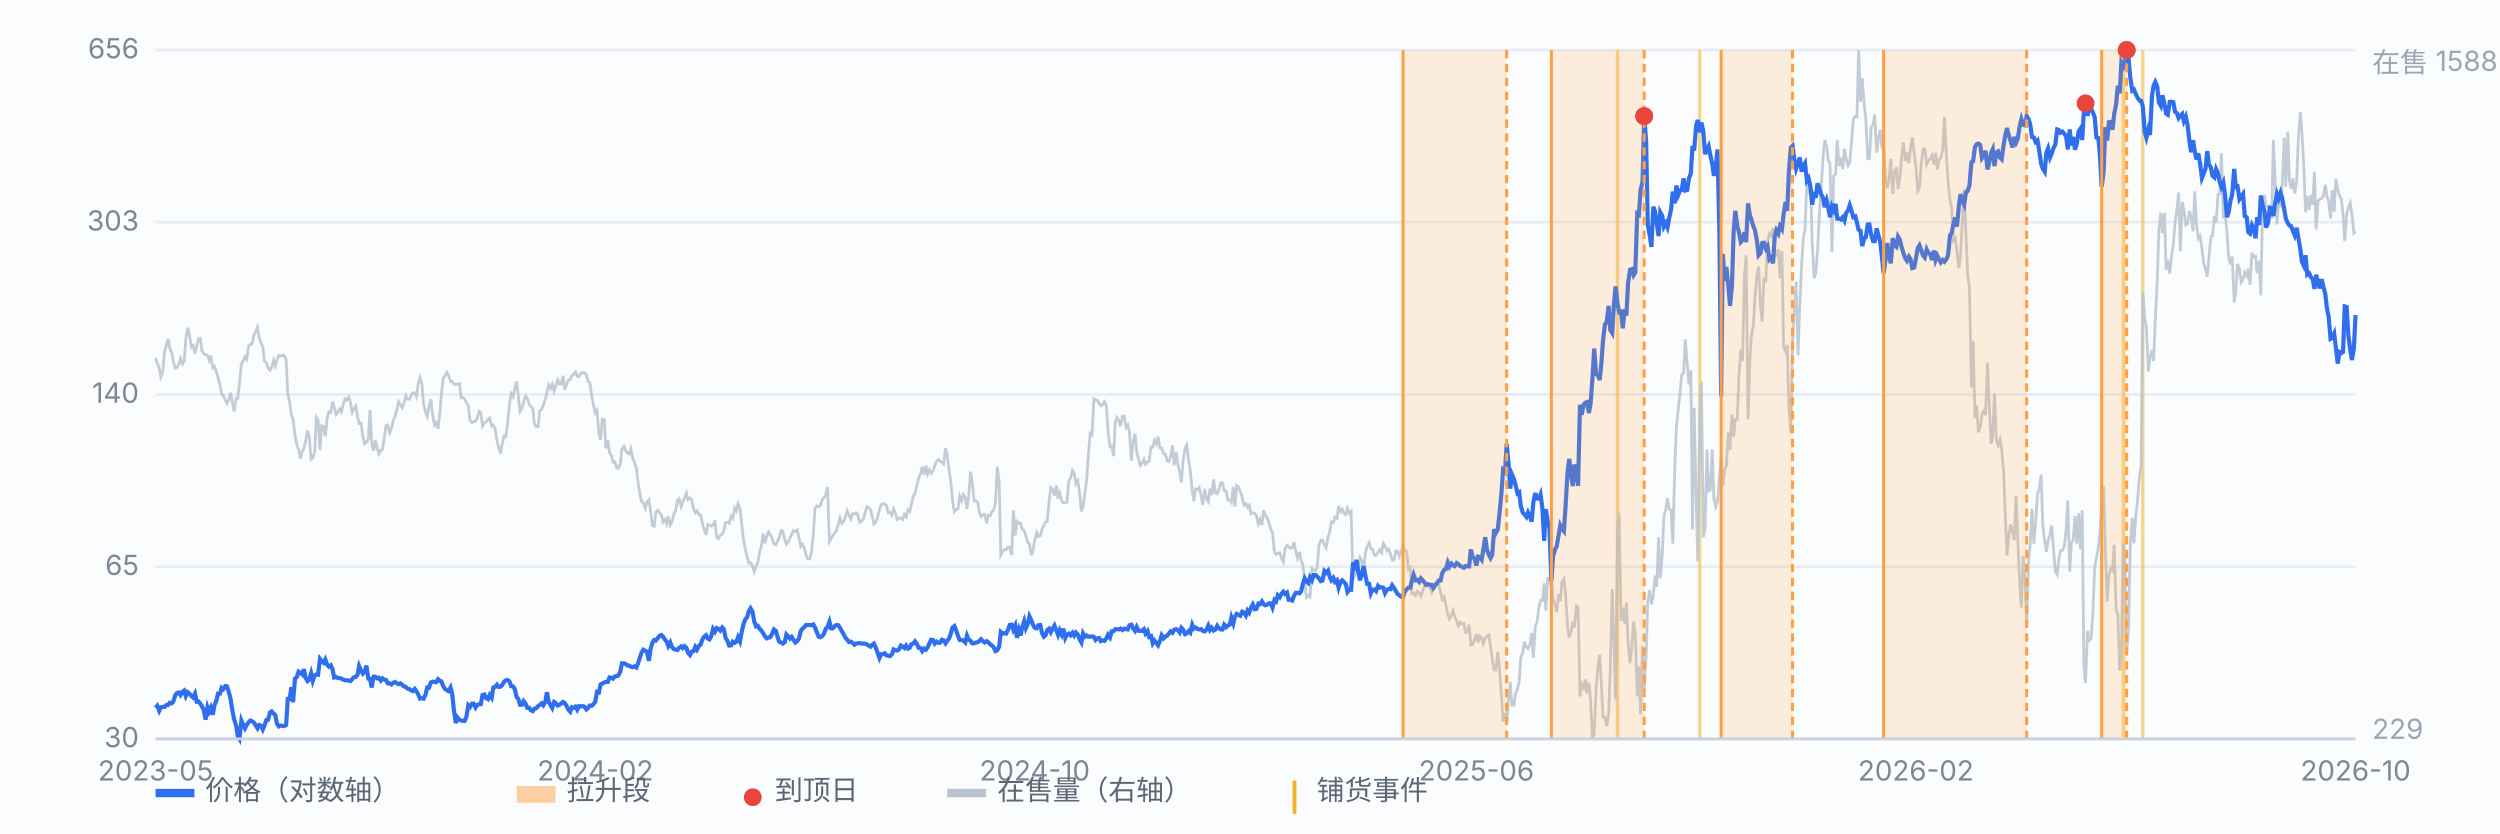
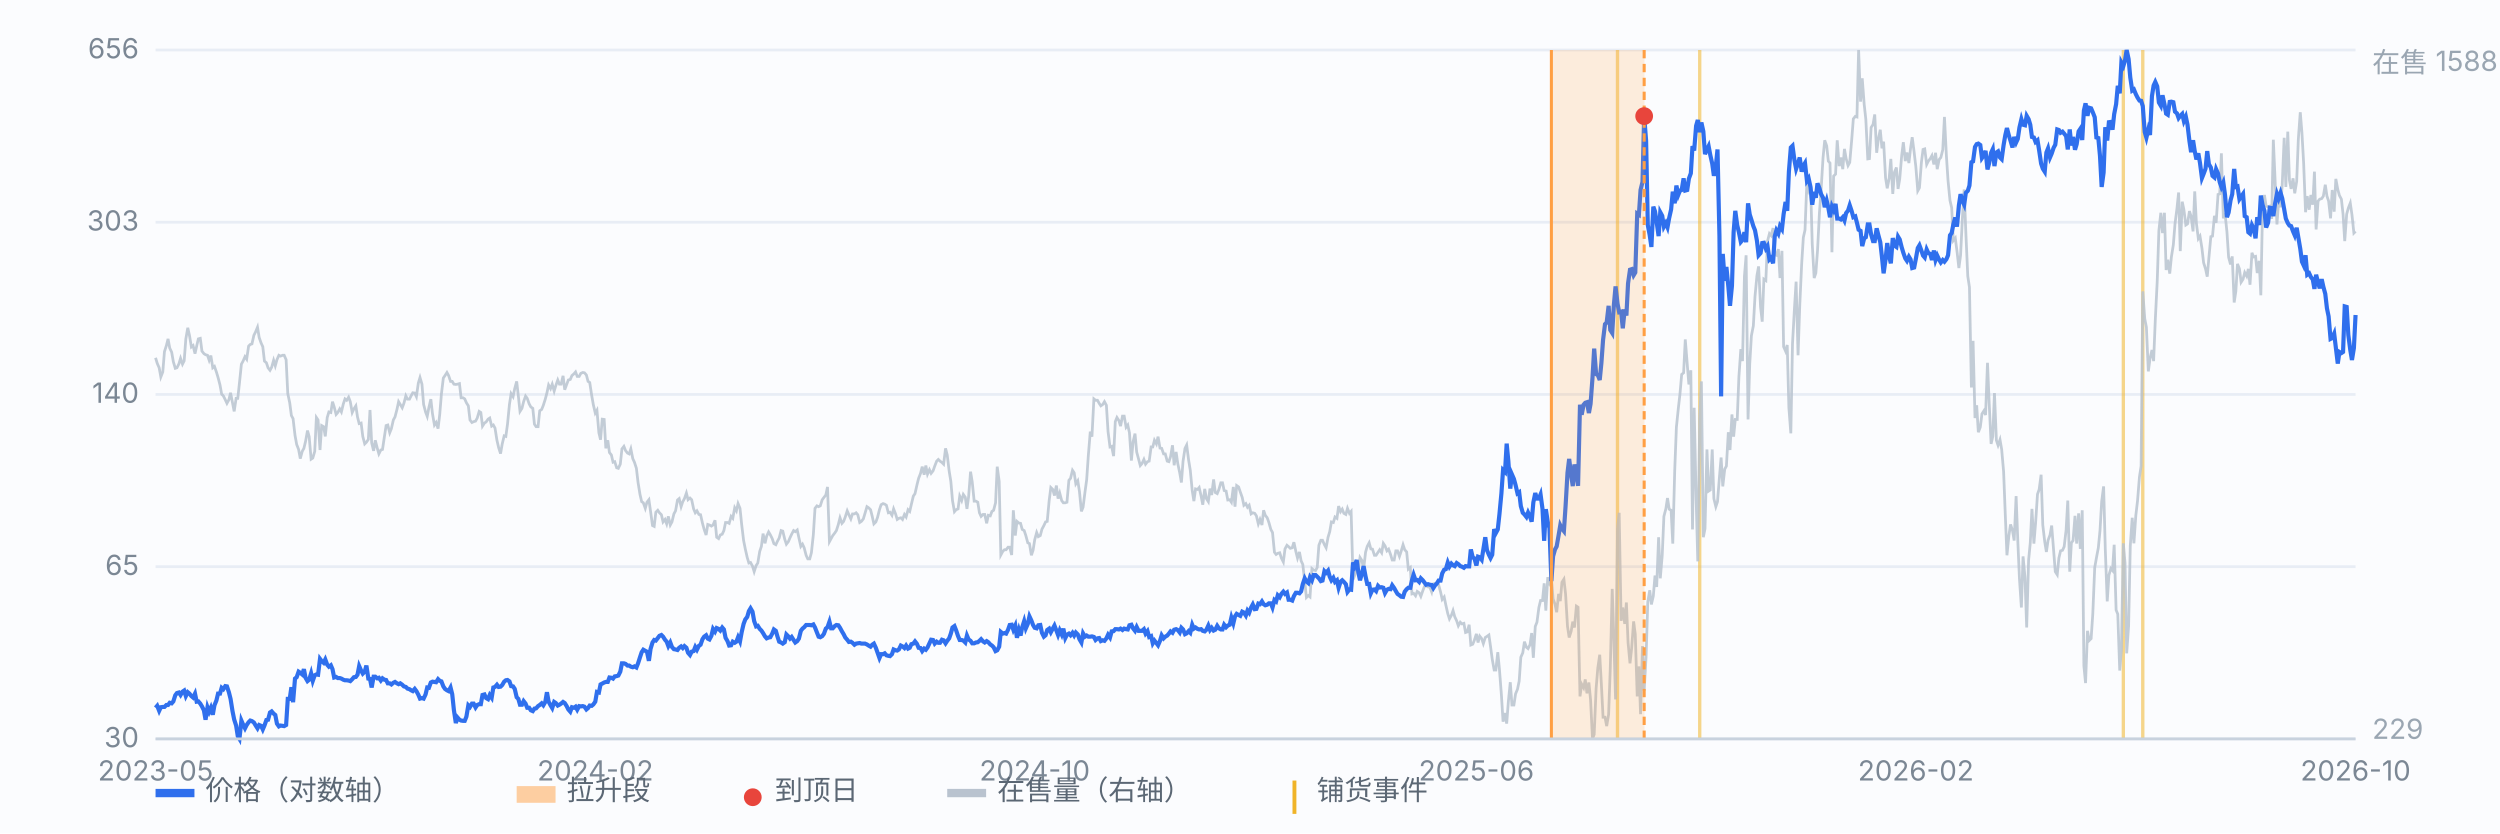
<svg xmlns="http://www.w3.org/2000/svg" viewBox="0 0 900 300" preserveAspectRatio="xMidYMid meet" style="width:100%;max-width:900px;height:auto;display:block" font-family="-apple-system,Segoe UI,Microsoft YaHei,sans-serif" font-size="10">
  <rect x="0" y="0" width="900" height="300" fill="#fbfcfe" />
  <line x1="56" y1="266.0" x2="848" y2="266.0" stroke="#e8edf5" stroke-width="1" />
  <text x="50" y="269.0" text-anchor="end" fill="#7b8794">30</text>
  <line x1="56" y1="204.0" x2="848" y2="204.0" stroke="#e8edf5" stroke-width="1" />
  <text x="50" y="207.0" text-anchor="end" fill="#7b8794">65</text>
  <line x1="56" y1="142.0" x2="848" y2="142.0" stroke="#e8edf5" stroke-width="1" />
  <text x="50" y="145.0" text-anchor="end" fill="#7b8794">140</text>
  <line x1="56" y1="80.0" x2="848" y2="80.0" stroke="#e8edf5" stroke-width="1" />
  <text x="50" y="83.0" text-anchor="end" fill="#7b8794">303</text>
  <line x1="56" y1="18.0" x2="848" y2="18.0" stroke="#e8edf5" stroke-width="1" />
  <text x="50" y="21.0" text-anchor="end" fill="#7b8794">656</text>
  <line x1="582.3" y1="18" x2="582.3" y2="266" stroke="#f0b429" stroke-width="1.2" opacity="0.55" />
  <line x1="611.9" y1="18" x2="611.9" y2="266" stroke="#f0b429" stroke-width="1.2" opacity="0.55" />
  <line x1="764.4" y1="18" x2="764.4" y2="266" stroke="#f0b429" stroke-width="1.2" opacity="0.55" />
  <line x1="771.4" y1="18" x2="771.4" y2="266" stroke="#f0b429" stroke-width="1.2" opacity="0.55" />
  <path d="M56.0 128.8 L56.6 130.8 L57.3 132.4 L57.9 135.7 L58.6 133.9 L59.2 126.6 L59.9 124.4 L60.5 122.0 L61.1 125.3 L61.8 126.8 L62.4 130.2 L63.1 132.6 L63.7 132.4 L64.4 131.0 L65.0 129.0 L65.7 131.1 L66.3 129.9 L66.9 122.0 L67.6 118.0 L68.2 120.7 L68.9 124.9 L69.5 124.4 L70.2 127.3 L70.8 124.6 L71.4 122.0 L72.1 121.8 L72.7 126.4 L73.4 127.3 L74.0 127.7 L74.7 127.9 L75.3 129.7 L75.9 128.0 L76.6 132.4 L77.2 131.9 L77.9 133.9 L78.5 135.9 L79.2 138.6 L79.8 141.9 L80.4 142.5 L81.1 143.9 L81.7 145.2 L82.4 143.9 L83.0 141.4 L83.7 145.0 L84.3 148.1 L85.0 143.4 L85.6 143.4 L86.2 137.9 L86.9 131.1 L87.5 130.0 L88.2 128.4 L88.8 129.3 L89.5 124.6 L90.1 124.0 L90.7 123.8 L91.4 120.7 L92.0 119.5 L92.7 117.8 L93.3 121.5 L94.0 123.5 L94.6 124.8 L95.2 130.0 L95.9 130.6 L96.5 132.4 L97.2 133.3 L97.8 132.2 L98.5 129.7 L99.1 131.7 L99.7 129.5 L100.4 127.9 L101.0 128.2 L101.7 127.9 L102.3 127.9 L103.0 129.5 L103.6 141.7 L104.3 145.0 L104.9 149.6 L105.5 150.7 L106.2 156.7 L106.8 160.0 L107.5 161.8 L108.1 165.1 L108.8 162.5 L109.4 161.4 L110.0 158.9 L110.7 155.0 L111.3 157.2 L112.0 165.3 L112.6 164.9 L113.3 162.5 L113.9 150.3 L114.5 151.2 L115.2 162.0 L115.8 153.2 L116.5 153.6 L117.1 157.1 L117.8 150.3 L118.4 148.3 L119.1 148.5 L119.7 144.6 L120.3 146.5 L121.0 149.2 L121.6 148.5 L122.3 147.2 L122.9 148.3 L123.6 145.4 L124.2 143.6 L124.8 144.1 L125.5 143.0 L126.1 144.6 L126.8 148.5 L127.4 147.2 L128.1 146.1 L128.7 150.1 L129.3 152.5 L130.0 152.3 L130.6 157.1 L131.3 159.8 L131.9 159.2 L132.6 158.2 L133.2 147.6 L133.8 159.4 L134.5 162.3 L135.1 158.5 L135.8 161.3 L136.4 163.4 L137.1 162.0 L137.7 161.8 L138.4 157.1 L139.0 153.2 L139.6 153.0 L140.3 155.8 L140.9 154.3 L141.6 151.2 L142.2 150.1 L142.9 147.4 L143.5 144.6 L144.1 145.6 L144.8 146.8 L145.4 145.2 L146.1 142.5 L146.7 143.7 L147.4 143.7 L148.0 142.5 L148.6 141.4 L149.3 141.5 L149.9 142.8 L150.6 137.9 L151.2 135.9 L151.9 138.3 L152.5 145.6 L153.2 148.3 L153.8 149.9 L154.4 146.7 L155.1 143.7 L155.7 149.0 L156.4 153.0 L157.0 152.1 L157.7 154.3 L158.3 149.2 L158.9 141.9 L159.6 136.1 L160.2 135.2 L160.9 134.1 L161.5 135.2 L162.2 137.3 L162.8 137.3 L163.4 138.3 L164.1 138.4 L164.7 138.3 L165.4 138.1 L166.0 143.2 L166.7 143.2 L167.3 143.6 L167.9 145.0 L168.6 146.1 L169.2 151.2 L169.9 152.1 L170.5 151.8 L171.2 151.6 L171.8 150.5 L172.5 148.1 L173.1 148.5 L173.7 153.4 L174.4 152.3 L175.0 151.9 L175.7 150.9 L176.3 150.5 L177.0 153.4 L177.6 153.0 L178.2 154.1 L178.9 158.5 L179.5 161.1 L180.2 163.3 L180.8 159.8 L181.5 156.9 L182.1 157.1 L182.7 152.7 L183.4 145.6 L184.0 141.7 L184.7 142.8 L185.3 139.9 L186.0 137.3 L186.6 142.5 L187.2 148.1 L187.9 147.0 L188.5 144.6 L189.2 142.6 L189.8 143.4 L190.5 145.4 L191.1 146.5 L191.8 147.0 L192.4 152.7 L193.0 153.6 L193.7 153.6 L194.3 147.9 L195.0 147.4 L195.6 145.9 L196.3 143.7 L196.9 141.4 L197.5 138.6 L198.2 139.9 L198.8 138.3 L199.5 140.8 L200.1 138.8 L200.8 136.8 L201.4 138.3 L202.0 138.3 L202.7 135.3 L203.3 140.3 L204.0 138.4 L204.6 136.8 L205.3 136.6 L205.9 135.2 L206.6 134.6 L207.2 133.9 L207.8 135.5 L208.5 135.5 L209.1 134.4 L209.8 134.1 L210.4 134.2 L211.1 135.0 L211.7 137.3 L212.3 137.7 L213.0 142.3 L213.6 145.7 L214.3 148.7 L214.9 147.7 L215.6 155.8 L216.2 158.3 L216.8 150.9 L217.5 151.0 L218.1 161.4 L218.8 158.5 L219.4 162.9 L220.1 163.8 L220.7 166.4 L221.3 166.2 L222.0 168.4 L222.6 168.6 L223.3 167.1 L223.9 161.6 L224.6 160.7 L225.2 162.2 L225.9 163.1 L226.5 163.4 L227.1 161.6 L227.8 165.1 L228.4 166.4 L229.1 168.6 L229.7 173.7 L230.4 178.0 L231.0 180.6 L231.6 181.0 L232.3 183.0 L232.9 180.8 L233.6 179.9 L234.2 184.1 L234.9 189.2 L235.5 189.5 L236.1 184.4 L236.8 183.7 L237.4 184.6 L238.1 185.3 L238.7 187.9 L239.4 187.0 L240.0 188.6 L240.6 185.9 L241.3 189.0 L241.9 187.9 L242.6 185.0 L243.2 183.9 L243.9 180.0 L244.5 179.5 L245.2 182.4 L245.8 180.6 L246.4 179.5 L247.1 177.5 L247.7 179.9 L248.4 179.3 L249.0 179.9 L249.7 183.2 L250.3 184.6 L250.9 183.9 L251.6 185.2 L252.2 185.3 L252.9 188.4 L253.5 190.6 L254.2 192.6 L254.8 188.8 L255.4 189.0 L256.1 189.4 L256.7 189.0 L257.4 187.3 L258.0 193.4 L258.7 193.9 L259.3 192.6 L260.0 192.3 L260.6 191.0 L261.2 188.1 L261.9 188.1 L262.5 188.4 L263.2 185.9 L263.8 186.6 L264.5 182.8 L265.1 183.9 L265.7 181.3 L266.4 183.0 L267.0 188.8 L267.7 194.6 L268.3 197.6 L269.0 200.7 L269.6 202.7 L270.2 202.5 L270.9 203.8 L271.5 205.8 L272.2 203.6 L272.8 202.7 L273.5 198.5 L274.1 196.7 L274.7 192.1 L275.4 195.6 L276.0 193.0 L276.7 191.5 L277.3 192.5 L278.0 193.9 L278.6 195.7 L279.3 196.1 L279.9 194.8 L280.5 193.7 L281.2 191.0 L281.8 191.2 L282.5 194.1 L283.1 195.9 L283.8 195.0 L284.4 193.6 L285.0 192.3 L285.7 191.0 L286.3 191.4 L287.0 190.8 L287.6 193.6 L288.3 196.7 L288.9 195.9 L289.5 197.2 L290.2 199.9 L290.8 201.2 L291.5 201.2 L292.1 199.0 L292.8 192.5 L293.4 183.0 L294.1 182.1 L294.7 182.4 L295.3 182.1 L296.0 179.9 L296.6 179.1 L297.3 178.2 L297.9 175.3 L298.6 195.0 L299.2 193.9 L299.8 192.8 L300.5 191.9 L301.1 191.0 L301.8 188.8 L302.4 186.4 L303.1 188.4 L303.7 187.7 L304.3 186.1 L305.0 183.9 L305.6 185.3 L306.3 186.8 L306.9 185.0 L307.6 185.0 L308.2 184.6 L308.8 185.3 L309.5 188.1 L310.1 187.7 L310.8 186.8 L311.4 184.8 L312.1 182.4 L312.7 182.8 L313.4 183.5 L314.0 185.9 L314.6 188.6 L315.3 187.9 L315.9 186.3 L316.6 183.5 L317.2 181.7 L317.9 181.3 L318.5 181.5 L319.1 181.9 L319.8 184.6 L320.4 184.4 L321.1 185.5 L321.7 183.2 L322.4 185.0 L323.0 187.0 L323.6 186.6 L324.3 186.4 L324.9 187.0 L325.6 185.2 L326.2 186.1 L326.9 183.5 L327.5 184.1 L328.1 181.5 L328.8 178.6 L329.4 177.7 L330.1 174.6 L330.7 172.2 L331.4 170.4 L332.0 168.0 L332.7 170.9 L333.3 167.6 L333.9 170.7 L334.6 169.1 L335.2 170.4 L335.9 169.5 L336.5 167.8 L337.2 166.0 L337.8 165.4 L338.4 166.0 L339.1 166.5 L339.7 167.1 L340.4 161.4 L341.0 163.8 L341.7 169.6 L342.3 173.3 L342.9 180.2 L343.6 184.2 L344.2 183.5 L344.9 183.2 L345.5 178.6 L346.2 180.2 L346.8 178.0 L347.5 179.0 L348.1 183.2 L348.7 178.8 L349.4 169.8 L350.0 173.5 L350.7 180.4 L351.3 180.4 L352.0 180.8 L352.6 184.6 L353.2 185.9 L353.9 185.2 L354.5 185.2 L355.2 188.4 L355.8 185.5 L356.5 185.7 L357.1 184.1 L357.7 183.7 L358.4 181.0 L359.0 168.0 L359.7 173.3 L360.3 199.8 L361.0 198.5 L361.6 197.9 L362.2 197.9 L362.9 197.0 L363.5 197.0 L364.2 199.8 L364.8 183.7 L365.5 192.8 L366.1 187.7 L366.8 188.3 L367.4 188.4 L368.0 190.6 L368.7 191.0 L369.3 192.8 L370.0 195.4 L370.6 195.7 L371.3 199.9 L371.9 198.1 L372.5 194.3 L373.2 191.7 L373.8 193.2 L374.5 192.8 L375.1 190.5 L375.8 189.2 L376.4 187.9 L377.0 187.7 L377.7 180.2 L378.3 175.5 L379.0 176.2 L379.6 178.4 L380.3 174.8 L380.9 179.5 L381.5 177.5 L382.2 180.2 L382.8 181.0 L383.5 181.0 L384.1 180.8 L384.8 172.9 L385.4 172.2 L386.1 169.3 L386.7 170.2 L387.3 174.2 L388.0 173.1 L388.6 176.9 L389.3 184.1 L389.9 182.6 L390.6 177.1 L391.2 172.7 L391.8 164.0 L392.5 155.4 L393.1 157.2 L393.8 143.6 L394.4 144.1 L395.1 144.1 L395.7 145.2 L396.3 146.1 L397.0 145.6 L397.6 144.6 L398.3 145.9 L398.9 155.4 L399.6 160.9 L400.2 160.7 L400.9 164.2 L401.5 151.8 L402.1 150.3 L402.8 151.4 L403.4 153.4 L404.1 149.8 L404.7 149.8 L405.4 153.8 L406.0 153.0 L406.6 155.8 L407.3 165.8 L407.9 159.1 L408.6 156.1 L409.2 162.7 L409.9 165.3 L410.5 167.6 L411.1 166.9 L411.8 165.4 L412.4 167.1 L413.1 166.2 L413.7 166.0 L414.4 160.9 L415.0 160.9 L415.6 158.5 L416.3 159.8 L416.9 157.2 L417.6 161.3 L418.2 161.4 L418.9 163.4 L419.5 163.4 L420.2 166.0 L420.8 166.2 L421.4 164.4 L422.1 160.3 L422.7 167.5 L423.4 162.7 L424.0 166.9 L424.7 170.2 L425.3 173.7 L425.9 166.0 L426.6 161.4 L427.2 160.2 L427.9 165.6 L428.5 169.3 L429.2 176.6 L429.8 180.4 L430.4 176.0 L431.1 176.2 L431.7 175.5 L432.4 178.6 L433.0 181.7 L433.7 176.0 L434.3 179.5 L435.0 180.6 L435.6 175.9 L436.2 178.2 L436.9 172.6 L437.5 177.3 L438.2 177.7 L438.8 176.2 L439.5 173.8 L440.1 173.8 L440.7 176.6 L441.4 176.8 L442.0 180.0 L442.7 179.9 L443.3 180.8 L444.0 175.3 L444.6 182.4 L445.2 174.8 L445.9 175.3 L446.5 177.1 L447.2 179.1 L447.8 181.9 L448.5 181.3 L449.1 182.6 L449.7 181.9 L450.4 185.0 L451.0 184.6 L451.7 184.8 L452.3 185.7 L453.0 188.6 L453.6 187.0 L454.3 189.0 L454.9 183.7 L455.5 185.5 L456.2 186.4 L456.8 188.1 L457.5 190.6 L458.1 191.7 L458.8 198.8 L459.4 199.6 L460.0 199.2 L460.7 199.0 L461.3 200.9 L462.0 202.3 L462.6 197.6 L463.3 196.3 L463.9 196.8 L464.5 197.4 L465.2 197.2 L465.8 195.2 L466.5 198.5 L467.1 200.9 L467.8 198.7 L468.4 201.9 L469.0 203.2 L469.7 209.2 L470.3 215.1 L471.0 214.4 L471.6 214.9 L472.3 204.7 L472.9 205.2 L473.6 205.4 L474.2 204.3 L474.8 196.3 L475.5 194.5 L476.1 194.5 L476.8 196.1 L477.4 197.2 L478.1 193.4 L478.7 191.4 L479.3 187.9 L480.0 188.1 L480.6 186.1 L481.3 186.6 L481.9 182.2 L482.6 184.2 L483.2 183.3 L483.8 184.8 L484.5 185.2 L485.1 183.0 L485.8 184.8 L486.4 184.1 L487.1 208.7 L487.7 207.1 L488.4 205.0 L489.0 205.0 L489.6 200.7 L490.3 201.8 L490.9 205.0 L491.6 198.8 L492.2 196.7 L492.9 195.4 L493.5 197.6 L494.1 197.7 L494.8 199.9 L495.4 199.9 L496.1 198.8 L496.7 197.9 L497.4 199.0 L498.0 195.6 L498.6 196.5 L499.3 198.3 L499.9 197.7 L500.6 199.6 L501.2 201.6 L501.9 201.6 L502.5 198.3 L503.1 198.3 L503.8 200.3 L504.4 198.5 L505.1 196.1 L505.7 197.9 L506.4 198.7 L507.0 204.9 L507.7 204.3 L508.3 213.8 L508.9 213.6 L509.6 214.5 L510.2 212.9 L510.9 213.4 L511.5 214.7 L512.2 212.7 L512.8 211.1 L513.4 210.9 L514.1 211.3 L514.7 211.3 L515.4 213.1 L516.0 210.2 L516.7 210.0 L517.3 210.5 L517.9 210.5 L518.6 213.1 L519.2 215.8 L519.9 214.9 L520.5 217.8 L521.2 220.9 L521.8 222.8 L522.5 221.5 L523.1 219.8 L523.7 222.0 L524.4 223.5 L525.0 225.3 L525.7 224.0 L526.3 224.6 L527.0 224.4 L527.6 227.7 L528.2 227.5 L528.9 224.9 L529.5 232.2 L530.2 231.9 L530.8 230.4 L531.5 228.2 L532.1 231.3 L532.7 229.0 L533.4 229.9 L534.0 231.7 L534.7 229.5 L535.3 229.1 L536.0 228.6 L536.6 232.8 L537.2 237.3 L537.9 241.2 L538.5 241.2 L539.2 234.8 L539.8 241.0 L540.5 250.1 L541.1 259.8 L541.8 256.7 L542.4 260.5 L543.0 252.7 L543.7 245.6 L544.3 253.8 L545.0 253.8 L545.6 249.8 L546.3 248.1 L546.9 245.2 L547.5 236.6 L548.2 235.0 L548.8 231.0 L549.5 233.0 L550.1 233.5 L550.8 232.1 L551.4 227.9 L552.0 236.8 L552.7 225.5 L553.3 224.0 L554.0 218.7 L554.6 216.2 L555.3 216.2 L555.9 210.0 L556.5 219.8 L557.2 207.8 L557.8 209.8 L558.5 208.0 L559.1 215.6 L559.8 217.5 L560.4 220.4 L561.1 213.8 L561.7 216.4 L562.3 209.6 L563.0 208.5 L563.6 213.8 L564.3 225.5 L564.9 229.5 L565.6 227.3 L566.2 223.8 L566.8 225.9 L567.5 218.2 L568.1 218.6 L568.8 250.7 L569.4 246.3 L570.1 247.6 L570.7 244.6 L571.3 249.6 L572.0 245.7 L572.6 251.9 L573.3 266.0 L573.9 264.4 L574.6 247.9 L575.2 240.6 L575.9 235.7 L576.5 246.5 L577.1 258.2 L577.8 258.2 L578.4 261.4 L579.1 257.2 L579.7 240.6 L580.4 212.0 L581.0 230.6 L581.6 251.8 L582.3 190.3 L582.9 184.6 L583.6 223.5 L584.2 218.7 L584.9 224.6 L585.5 216.9 L586.1 231.3 L586.8 238.8 L587.4 233.3 L588.1 223.7 L588.7 228.4 L589.4 250.7 L590.0 239.9 L590.6 257.1 L591.3 232.6 L591.9 248.7 L592.6 236.1 L593.2 216.7 L593.9 212.5 L594.5 217.6 L595.2 214.5 L595.8 207.2 L596.4 211.3 L597.1 193.4 L597.7 208.2 L598.4 199.9 L599.0 185.9 L599.7 183.2 L600.3 179.3 L600.9 183.3 L601.6 183.7 L602.2 195.7 L602.9 169.3 L603.5 153.8 L604.2 147.0 L604.8 141.7 L605.4 134.8 L606.1 134.2 L606.7 122.2 L607.4 131.1 L608.0 138.4 L608.7 133.3 L609.3 190.6 L609.9 146.8 L610.6 179.1 L611.2 202.1 L611.9 150.3 L612.5 137.3 L613.2 193.4 L613.8 190.3 L614.5 161.8 L615.1 176.8 L615.7 176.4 L616.4 161.8 L617.0 179.5 L617.7 182.4 L618.3 180.6 L619.0 171.7 L619.6 164.7 L620.2 175.1 L620.9 168.9 L621.5 167.8 L622.2 155.6 L622.8 162.0 L623.5 149.2 L624.1 157.2 L624.7 151.0 L625.4 151.0 L626.0 135.7 L626.7 125.7 L627.3 130.0 L628.0 99.4 L628.6 91.9 L629.3 151.0 L629.9 131.1 L630.5 120.9 L631.2 117.3 L631.8 106.7 L632.5 99.2 L633.1 95.9 L633.8 110.5 L634.4 115.8 L635.0 100.5 L635.7 101.0 L636.3 86.8 L637.0 84.1 L637.6 84.8 L638.3 82.1 L638.9 91.7 L639.5 91.9 L640.2 89.7 L640.8 100.1 L641.5 90.3 L642.1 124.8 L642.8 126.4 L643.4 124.2 L644.0 146.8 L644.7 156.0 L645.3 123.7 L646.0 111.1 L646.6 101.4 L647.3 127.9 L647.9 110.2 L648.6 95.0 L649.2 85.5 L649.8 82.8 L650.5 64.9 L651.1 68.4 L651.8 66.5 L652.4 87.7 L653.1 100.1 L653.7 98.3 L654.3 90.3 L655.0 76.6 L655.6 68.2 L656.3 56.7 L656.9 50.5 L657.6 52.5 L658.2 58.0 L658.8 58.7 L659.5 90.8 L660.1 63.4 L660.8 62.7 L661.4 50.5 L662.1 59.8 L662.7 56.7 L663.4 60.9 L664.0 53.6 L664.6 57.1 L665.3 59.6 L665.9 58.5 L666.6 50.5 L667.2 42.8 L667.9 41.9 L668.5 42.1 L669.1 18.0 L669.8 36.6 L670.4 28.2 L671.1 37.5 L671.7 43.0 L672.4 57.2 L673.0 57.1 L673.6 45.9 L674.3 44.8 L674.9 41.2 L675.6 55.0 L676.2 50.1 L676.9 46.7 L677.5 53.4 L678.1 51.0 L678.8 64.0 L679.4 67.8 L680.1 64.2 L680.7 57.2 L681.4 69.8 L682.0 62.0 L682.7 60.3 L683.3 68.0 L683.9 64.4 L684.6 56.1 L685.2 51.2 L685.9 58.0 L686.5 54.9 L687.2 58.7 L687.8 53.4 L688.4 49.4 L689.1 54.9 L689.7 60.0 L690.4 68.7 L691.0 67.6 L691.7 58.5 L692.3 53.8 L692.9 53.6 L693.6 59.2 L694.2 58.0 L694.9 57.1 L695.5 56.0 L696.2 59.2 L696.8 55.0 L697.4 60.9 L698.1 57.4 L698.7 56.7 L699.4 53.9 L700.0 42.1 L700.7 56.1 L701.3 65.1 L702.0 72.2 L702.6 74.8 L703.2 86.6 L703.9 85.7 L704.5 90.3 L705.2 96.5 L705.8 91.9 L706.5 77.9 L707.1 68.2 L707.7 83.7 L708.4 99.4 L709.0 103.4 L709.7 139.5 L710.3 122.7 L711.0 150.5 L711.6 145.9 L712.2 155.6 L712.9 153.8 L713.5 149.0 L714.2 147.9 L714.8 149.4 L715.5 130.6 L716.1 145.0 L716.8 159.8 L717.4 157.1 L718.0 141.5 L718.7 158.5 L719.3 160.3 L720.0 158.3 L720.6 161.8 L721.3 169.8 L721.9 185.2 L722.5 199.9 L723.2 192.8 L723.8 188.8 L724.5 191.0 L725.1 194.6 L725.8 178.6 L726.4 194.5 L727.0 208.3 L727.7 218.7 L728.3 200.3 L729.0 208.0 L729.6 225.9 L730.3 201.6 L730.9 195.4 L731.5 183.2 L732.2 195.7 L732.8 188.4 L733.5 177.9 L734.1 176.2 L734.8 170.9 L735.4 189.0 L736.1 195.0 L736.7 198.7 L737.3 194.5 L738.0 192.6 L738.6 189.2 L739.3 198.1 L739.9 205.8 L740.6 206.9 L741.2 200.9 L741.8 198.3 L742.5 198.1 L743.1 196.8 L743.8 190.8 L744.4 180.2 L745.1 205.8 L745.7 195.4 L746.3 194.6 L747.0 185.7 L747.6 195.7 L748.3 184.8 L748.9 197.6 L749.6 183.7 L750.2 239.7 L750.8 245.9 L751.5 227.1 L752.1 230.6 L752.8 229.9 L753.4 221.1 L754.1 204.3 L754.7 200.9 L755.4 197.2 L756.0 191.0 L756.6 180.6 L757.3 175.1 L757.9 197.6 L758.6 216.5 L759.2 207.1 L759.9 204.7 L760.5 205.4 L761.1 196.1 L761.8 219.6 L762.4 221.1 L763.1 241.4 L763.7 234.1 L764.4 195.6 L765.0 202.7 L765.6 235.2 L766.3 225.3 L766.9 196.5 L767.6 186.4 L768.2 195.6 L768.9 185.5 L769.5 180.4 L770.2 171.7 L770.8 167.8 L771.4 104.9 L772.1 114.7 L772.7 117.8 L773.4 133.7 L774.0 129.1 L774.7 126.0 L775.3 130.0 L775.9 115.3 L776.6 101.2 L777.2 83.0 L777.9 76.6 L778.5 83.9 L779.2 76.6 L779.8 97.2 L780.4 93.5 L781.1 98.5 L781.7 92.5 L782.4 88.1 L783.0 80.6 L783.7 75.1 L784.3 69.3 L784.9 90.4 L785.6 72.6 L786.2 75.5 L786.9 81.0 L787.5 80.6 L788.2 76.0 L788.8 77.9 L789.5 83.3 L790.1 68.9 L790.7 80.4 L791.4 85.9 L792.0 85.0 L792.7 89.4 L793.3 94.6 L794.0 96.8 L794.6 99.6 L795.2 92.8 L795.9 85.2 L796.5 85.0 L797.2 77.7 L797.8 80.2 L798.5 70.0 L799.1 69.8 L799.7 55.2 L800.4 78.6 L801.0 76.8 L801.7 83.5 L802.3 92.6 L803.0 95.2 L803.6 92.3 L804.3 108.9 L804.9 104.9 L805.5 95.0 L806.2 96.8 L806.8 101.6 L807.5 100.5 L808.1 98.1 L808.8 99.4 L809.4 96.8 L810.0 102.5 L810.7 91.0 L811.3 92.5 L812.0 92.3 L812.6 98.3 L813.3 93.9 L813.9 106.3 L814.5 76.0 L815.2 70.2 L815.8 74.2 L816.5 74.4 L817.1 74.2 L817.8 78.8 L818.4 50.3 L819.0 64.2 L819.7 80.8 L820.3 72.6 L821.0 74.6 L821.6 66.5 L822.3 49.6 L822.9 67.3 L823.6 47.4 L824.2 64.9 L824.8 68.0 L825.5 64.2 L826.1 69.6 L826.8 65.3 L827.4 50.1 L828.1 40.4 L828.7 47.9 L829.3 58.5 L830.0 76.4 L830.6 70.6 L831.3 75.5 L831.9 70.2 L832.6 73.7 L833.2 61.8 L833.8 82.6 L834.5 72.4 L835.1 71.7 L835.8 71.5 L836.4 70.6 L837.1 66.5 L837.7 70.6 L838.3 72.4 L839.0 78.6 L839.6 68.4 L840.3 76.2 L840.9 64.4 L841.6 68.2 L842.2 70.4 L842.9 71.7 L843.5 77.1 L844.1 86.8 L844.8 77.1 L845.4 74.9 L846.1 73.1 L846.7 77.3 L847.4 83.9 L848.0 83.3" fill="none" stroke="#b9c3cf" stroke-width="1" opacity="0.85" />
  <text x="854" y="26" fill="#9aa6b2">在售 1588</text>
  <text x="854" y="266" fill="#9aa6b2">229</text>
  <path d="M56.0 254.8 L56.6 254.1 L57.3 255.9 L57.9 254.6 L58.6 254.5 L59.2 254.5 L59.9 253.8 L60.5 253.8 L61.1 253.0 L61.8 253.2 L62.4 252.5 L63.1 250.3 L63.7 249.5 L64.4 249.3 L65.0 250.2 L65.7 249.0 L66.3 248.6 L66.9 250.6 L67.6 249.2 L68.2 249.7 L68.9 250.6 L69.5 251.1 L70.2 249.7 L70.8 252.6 L71.4 252.5 L72.1 253.3 L72.7 254.3 L73.4 255.7 L74.0 259.1 L74.7 254.6 L75.3 256.2 L75.9 254.8 L76.6 257.3 L77.2 253.9 L77.9 252.2 L78.5 249.7 L79.2 249.7 L79.8 247.6 L80.4 248.1 L81.1 247.0 L81.7 247.1 L82.4 249.2 L83.0 251.6 L83.7 256.0 L84.3 259.0 L85.0 261.2 L85.6 265.0 L86.2 266.0 L86.9 259.4 L87.5 260.8 L88.2 262.2 L88.8 261.0 L89.5 260.0 L90.1 259.4 L90.7 259.6 L91.4 260.1 L92.0 261.1 L92.7 262.2 L93.3 261.0 L94.0 261.3 L94.6 262.6 L95.2 261.2 L95.9 259.2 L96.5 259.1 L97.2 256.5 L97.8 256.1 L98.5 256.9 L99.1 257.4 L99.7 260.5 L100.4 261.5 L101.0 261.2 L101.7 261.3 L102.3 261.4 L103.0 261.0 L103.6 251.6 L104.3 251.6 L104.9 247.4 L105.5 252.8 L106.2 244.3 L106.8 243.8 L107.5 241.8 L108.1 242.2 L108.8 242.8 L109.4 240.9 L110.0 244.0 L110.7 245.2 L111.3 244.7 L112.0 242.4 L112.6 245.1 L113.3 243.1 L113.9 242.8 L114.5 242.9 L115.2 237.2 L115.8 238.0 L116.5 238.6 L117.1 237.4 L117.8 239.3 L118.4 240.0 L119.1 239.5 L119.7 240.9 L120.3 243.9 L121.0 243.7 L121.6 244.1 L122.3 244.1 L122.9 244.3 L123.6 244.7 L124.2 244.9 L124.8 244.9 L125.5 245.0 L126.1 245.2 L126.8 244.5 L127.4 243.8 L128.1 243.7 L128.7 242.9 L129.3 239.8 L130.0 241.4 L130.6 242.5 L131.3 241.8 L131.9 239.6 L132.6 244.3 L133.2 244.4 L133.8 247.5 L134.5 243.6 L135.1 243.6 L135.8 244.2 L136.4 244.0 L137.1 245.0 L137.7 244.2 L138.4 244.7 L139.0 244.8 L139.6 246.0 L140.3 246.0 L140.9 246.4 L141.6 245.8 L142.2 245.5 L142.9 246.0 L143.5 246.3 L144.1 246.0 L144.8 246.5 L145.4 247.1 L146.1 247.3 L146.7 247.9 L147.4 248.1 L148.0 248.5 L148.6 248.8 L149.3 248.0 L149.9 248.8 L150.6 250.1 L151.2 251.5 L151.9 251.3 L152.5 251.5 L153.2 250.0 L153.8 247.5 L154.4 247.6 L155.1 245.7 L155.7 245.4 L156.4 245.5 L157.0 245.6 L157.7 244.5 L158.3 245.1 L158.9 245.3 L159.6 247.1 L160.2 248.0 L160.9 248.5 L161.5 248.8 L162.2 247.5 L162.8 249.9 L163.4 255.6 L164.1 260.3 L164.7 258.3 L165.4 259.1 L166.0 259.4 L166.7 259.5 L167.3 259.5 L167.9 258.0 L168.6 253.9 L169.2 254.5 L169.9 253.3 L170.5 253.3 L171.2 254.7 L171.8 253.8 L172.5 253.5 L173.1 253.5 L173.7 250.2 L174.4 250.0 L175.0 251.3 L175.7 251.7 L176.3 250.2 L177.0 251.2 L177.6 247.5 L178.2 247.3 L178.9 246.5 L179.5 247.3 L180.2 247.2 L180.8 246.6 L181.5 245.4 L182.1 244.9 L182.7 244.8 L183.4 245.3 L184.0 247.0 L184.7 247.1 L185.3 248.0 L186.0 251.0 L186.6 251.6 L187.2 253.7 L187.9 253.7 L188.5 252.4 L189.2 253.3 L189.8 254.8 L190.5 254.8 L191.1 255.7 L191.8 256.0 L192.4 255.1 L193.0 255.0 L193.7 254.2 L194.3 253.8 L195.0 253.2 L195.6 253.9 L196.3 252.7 L196.9 249.2 L197.5 252.6 L198.2 253.9 L198.8 254.9 L199.5 252.7 L200.1 253.1 L200.8 254.0 L201.4 253.7 L202.0 253.3 L202.7 252.7 L203.3 253.1 L204.0 254.2 L204.6 255.4 L205.3 256.2 L205.9 254.6 L206.6 254.8 L207.2 254.4 L207.8 255.5 L208.5 254.2 L209.1 254.3 L209.8 254.2 L210.4 254.4 L211.1 255.4 L211.7 254.9 L212.3 254.0 L213.0 254.1 L213.6 253.6 L214.3 252.6 L214.9 249.1 L215.6 249.3 L216.2 246.4 L216.8 246.1 L217.5 245.7 L218.1 245.5 L218.8 245.5 L219.4 243.9 L220.1 244.0 L220.7 244.3 L221.3 243.5 L222.0 243.4 L222.6 243.2 L223.3 241.8 L223.9 238.8 L224.6 238.8 L225.2 239.0 L225.9 239.6 L226.5 239.6 L227.1 240.0 L227.8 240.2 L228.4 239.9 L229.1 240.3 L229.7 238.8 L230.4 236.6 L231.0 234.8 L231.6 233.9 L232.3 234.3 L232.9 234.6 L233.6 237.9 L234.2 233.6 L234.9 231.3 L235.5 230.4 L236.1 230.6 L236.8 229.7 L237.4 228.9 L238.1 228.6 L238.7 229.2 L239.4 230.3 L240.0 231.0 L240.6 232.6 L241.3 231.3 L241.9 232.9 L242.6 233.7 L243.2 233.8 L243.9 234.0 L244.5 233.2 L245.2 232.7 L245.8 233.3 L246.4 232.6 L247.1 233.2 L247.7 235.0 L248.4 235.8 L249.0 234.6 L249.7 234.4 L250.3 232.9 L250.9 233.9 L251.6 232.5 L252.2 232.1 L252.9 230.1 L253.5 229.2 L254.2 228.7 L254.8 229.9 L255.4 230.2 L256.1 228.9 L256.7 226.4 L257.4 227.4 L258.0 226.1 L258.7 226.4 L259.3 227.0 L260.0 225.9 L260.6 226.6 L261.2 229.6 L261.9 230.8 L262.5 232.4 L263.2 232.3 L263.8 231.0 L264.5 231.4 L265.1 231.0 L265.7 229.4 L266.4 230.9 L267.0 227.6 L267.7 224.6 L268.3 223.0 L269.0 222.1 L269.6 220.0 L270.2 219.0 L270.9 220.2 L271.5 223.6 L272.2 225.5 L272.8 225.3 L273.5 226.4 L274.1 227.0 L274.7 227.9 L275.4 229.1 L276.0 229.8 L276.7 229.5 L277.3 229.4 L278.0 228.1 L278.6 226.6 L279.3 227.1 L279.9 229.2 L280.5 231.0 L281.2 231.3 L281.8 231.7 L282.5 231.2 L283.1 228.4 L283.8 229.1 L284.4 229.9 L285.0 229.3 L285.7 230.4 L286.3 231.3 L287.0 230.8 L287.6 229.9 L288.3 227.1 L288.9 226.3 L289.5 225.8 L290.2 225.0 L290.8 225.0 L291.5 225.0 L292.1 225.1 L292.8 224.8 L293.4 225.9 L294.1 227.7 L294.7 229.2 L295.3 229.4 L296.0 229.0 L296.6 228.2 L297.3 226.3 L297.9 225.8 L298.6 223.8 L299.2 226.2 L299.8 226.2 L300.5 225.4 L301.1 225.0 L301.8 225.1 L302.4 226.0 L303.1 227.3 L303.7 228.3 L304.3 229.5 L305.0 230.3 L305.6 231.1 L306.3 231.0 L306.9 231.4 L307.6 232.1 L308.2 231.7 L308.8 231.6 L309.5 231.5 L310.1 231.7 L310.8 231.7 L311.4 231.7 L312.1 232.0 L312.7 232.4 L313.4 232.8 L314.0 232.1 L314.6 231.7 L315.3 233.2 L315.9 234.9 L316.6 236.9 L317.2 235.5 L317.9 235.5 L318.5 235.2 L319.1 235.9 L319.8 236.1 L320.4 236.2 L321.1 235.5 L321.7 233.8 L322.4 234.1 L323.0 234.2 L323.6 233.8 L324.3 232.4 L324.9 232.7 L325.6 233.3 L326.2 232.4 L326.9 233.5 L327.5 233.2 L328.1 231.9 L328.8 231.7 L329.4 230.9 L330.1 231.8 L330.7 233.2 L331.4 233.3 L332.0 234.4 L332.7 233.5 L333.3 233.9 L333.9 233.1 L334.6 231.6 L335.2 230.3 L335.9 230.4 L336.5 231.7 L337.2 231.0 L337.8 231.4 L338.4 231.4 L339.1 230.3 L339.7 230.5 L340.4 231.6 L341.0 230.7 L341.7 229.8 L342.3 228.1 L342.9 225.9 L343.6 225.4 L344.2 226.9 L344.9 229.0 L345.5 230.4 L346.2 230.4 L346.8 230.6 L347.5 231.3 L348.1 228.8 L348.7 230.2 L349.4 230.7 L350.0 231.6 L350.7 231.6 L351.3 231.3 L352.0 231.2 L352.6 230.7 L353.2 230.1 L353.9 230.9 L354.5 231.3 L355.2 230.8 L355.8 231.2 L356.5 232.0 L357.1 232.4 L357.7 233.0 L358.4 234.4 L359.0 234.1 L359.7 232.8 L360.3 227.5 L361.0 228.1 L361.6 227.9 L362.2 228.1 L362.9 226.7 L363.5 225.0 L364.2 224.9 L364.8 226.7 L365.5 225.2 L366.1 229.6 L366.8 226.8 L367.4 228.8 L368.0 225.8 L368.7 223.6 L369.3 226.2 L370.0 224.6 L370.6 221.9 L371.3 223.4 L371.9 225.0 L372.5 226.0 L373.2 226.2 L373.8 225.1 L374.5 225.0 L375.1 227.8 L375.8 229.2 L376.4 228.7 L377.0 226.8 L377.7 226.3 L378.3 227.6 L379.0 226.3 L379.6 225.2 L380.3 227.0 L380.9 228.6 L381.5 226.9 L382.2 228.4 L382.8 226.3 L383.5 229.7 L384.1 228.5 L384.8 228.1 L385.4 228.7 L386.1 227.8 L386.7 228.8 L387.3 227.7 L388.0 228.4 L388.6 230.1 L389.3 231.3 L389.9 228.0 L390.6 229.2 L391.2 228.8 L391.8 229.2 L392.5 229.2 L393.1 229.1 L393.8 229.3 L394.4 230.4 L395.1 229.8 L395.7 229.7 L396.3 230.8 L397.0 230.5 L397.6 230.7 L398.3 229.8 L398.9 228.5 L399.6 229.5 L400.2 227.3 L400.9 227.2 L401.5 226.5 L402.1 226.5 L402.8 226.6 L403.4 226.3 L404.1 226.8 L404.7 226.3 L405.4 226.5 L406.0 226.6 L406.6 225.1 L407.3 224.9 L407.9 226.2 L408.6 227.1 L409.2 225.7 L409.9 227.1 L410.5 227.1 L411.1 227.1 L411.8 226.5 L412.4 228.1 L413.1 227.2 L413.7 229.3 L414.4 229.0 L415.0 231.6 L415.6 230.6 L416.3 231.5 L416.9 232.3 L417.6 230.7 L418.2 228.7 L418.9 229.8 L419.5 229.2 L420.2 228.8 L420.8 228.1 L421.4 227.3 L422.1 227.8 L422.7 226.7 L423.4 226.5 L424.0 226.8 L424.7 227.7 L425.3 226.0 L425.9 226.6 L426.6 228.3 L427.2 228.0 L427.9 227.2 L428.5 227.8 L429.2 224.9 L429.8 226.3 L430.4 225.9 L431.1 226.4 L431.7 226.6 L432.4 226.5 L433.0 227.1 L433.7 227.3 L434.3 226.7 L435.0 225.2 L435.6 226.8 L436.2 226.0 L436.9 227.0 L437.5 226.7 L438.2 225.3 L438.8 226.2 L439.5 226.6 L440.1 226.6 L440.7 224.9 L441.4 225.8 L442.0 225.2 L442.7 224.9 L443.3 222.3 L444.0 224.4 L444.6 221.9 L445.2 221.0 L445.9 221.4 L446.5 221.7 L447.2 220.2 L447.8 220.5 L448.5 221.6 L449.1 219.8 L449.7 220.6 L450.4 218.7 L451.0 217.6 L451.7 219.3 L452.3 219.2 L453.0 217.3 L453.6 217.5 L454.3 216.5 L454.9 217.5 L455.5 217.9 L456.2 217.7 L456.8 217.2 L457.5 217.2 L458.1 218.7 L458.8 216.0 L459.4 216.5 L460.0 214.3 L460.7 215.0 L461.3 213.8 L462.0 213.0 L462.6 213.8 L463.3 213.3 L463.9 215.9 L464.5 215.9 L465.2 216.2 L465.8 214.6 L466.5 213.4 L467.1 213.4 L467.8 213.6 L468.4 212.9 L469.0 210.3 L469.7 208.2 L470.3 209.3 L471.0 209.9 L471.6 207.8 L472.3 208.9 L472.9 207.0 L473.6 207.0 L474.2 207.6 L474.8 208.2 L475.5 209.2 L476.1 209.0 L476.8 205.6 L477.4 206.2 L478.1 205.4 L478.7 207.6 L479.3 208.9 L480.0 208.0 L480.6 209.5 L481.3 208.9 L481.9 211.6 L482.6 209.4 L483.2 208.9 L483.8 209.5 L484.5 210.3 L485.1 213.1 L485.8 212.2 L486.4 212.3 L487.1 202.5 L487.7 203.8 L488.4 201.6 L489.0 206.0 L489.6 208.9 L490.3 206.4 L490.9 203.8 L491.6 207.5 L492.2 210.2 L492.9 210.2 L493.5 213.6 L494.1 212.3 L494.8 212.2 L495.4 212.8 L496.1 210.9 L496.7 211.5 L497.4 211.4 L498.0 211.6 L498.6 213.5 L499.3 212.3 L499.9 212.0 L500.6 212.1 L501.2 210.7 L501.9 211.7 L502.5 212.8 L503.1 213.8 L503.8 214.3 L504.4 214.8 L505.1 214.9 L505.7 213.0 L506.4 212.1 L507.0 211.6 L507.7 211.6 L508.3 208.9 L508.9 206.9 L509.6 208.9 L510.2 208.8 L510.9 209.5 L511.5 208.2 L512.2 208.9 L512.8 209.7 L513.4 210.5 L514.1 210.3 L514.7 210.5 L515.4 210.6 L516.0 211.7 L516.7 210.6 L517.3 210.0 L517.9 209.0 L518.6 209.0 L519.2 206.4 L519.9 205.1 L520.5 204.9 L521.2 202.5 L521.8 204.0 L522.5 202.9 L523.1 203.5 L523.7 203.8 L524.4 202.7 L525.0 203.1 L525.7 203.8 L526.3 204.0 L527.0 204.4 L527.6 203.8 L528.2 203.9 L528.9 203.9 L529.5 197.8 L530.2 200.7 L530.8 201.0 L531.5 203.6 L532.1 200.4 L532.7 200.6 L533.4 201.5 L534.0 197.8 L534.7 193.4 L535.3 198.0 L536.0 199.7 L536.6 200.9 L537.2 199.7 L537.9 190.5 L538.5 191.9 L539.2 190.6 L539.8 185.1 L540.5 177.7 L541.1 169.2 L541.8 169.9 L542.4 159.7 L543.0 166.0 L543.7 175.9 L544.3 170.8 L545.0 172.4 L545.6 174.6 L546.3 177.6 L546.9 177.2 L547.5 182.2 L548.2 184.6 L548.8 185.2 L549.5 186.1 L550.1 184.5 L550.8 186.0 L551.4 187.8 L552.0 180.9 L552.7 177.5 L553.3 179.5 L554.0 179.5 L554.6 178.0 L555.3 183.2 L555.9 194.7 L556.5 183.3 L557.2 187.9 L557.8 190.1 L558.5 209.2 L559.1 200.3 L559.8 197.8 L560.4 196.7 L561.1 192.7 L561.7 189.1 L562.3 190.3 L563.0 191.2 L563.6 182.3 L564.3 170.2 L564.9 165.2 L565.6 170.9 L566.2 175.0 L566.8 167.2 L567.5 170.8 L568.1 174.9 L568.8 145.7 L569.4 149.3 L570.1 145.7 L570.7 145.0 L571.3 144.8 L572.0 148.7 L572.6 145.4 L573.3 136.0 L573.9 125.5 L574.6 134.7 L575.2 135.0 L575.9 136.8 L576.5 130.7 L577.1 122.4 L577.8 116.7 L578.4 116.1 L579.1 110.1 L579.7 118.8 L580.4 119.9 L581.0 109.7 L581.6 103.1 L582.3 109.3 L582.9 112.4 L583.6 112.2 L584.2 118.2 L584.9 111.4 L585.5 113.6 L586.1 102.0 L586.8 97.1 L587.4 96.9 L588.1 99.1 L588.7 98.1 L589.4 76.9 L590.0 77.3 L590.6 68.4 L591.3 65.5 L591.9 41.8 L592.6 50.7 L593.2 81.0 L593.9 84.7 L594.5 88.9 L595.2 74.4 L595.8 76.1 L596.4 80.0 L597.1 85.0 L597.7 76.4 L598.4 77.7 L599.0 81.6 L599.7 80.3 L600.3 81.8 L600.9 78.5 L601.6 75.4 L602.2 69.0 L602.9 73.2 L603.5 66.8 L604.2 70.1 L604.8 68.6 L605.4 68.4 L606.1 64.2 L606.7 68.6 L607.4 68.4 L608.0 64.3 L608.7 62.4 L609.3 52.6 L609.9 54.2 L610.6 45.3 L611.2 43.2 L611.9 47.6 L612.5 44.1 L613.2 47.3 L613.8 55.5 L614.5 53.8 L615.1 52.6 L615.7 55.8 L616.4 58.9 L617.0 63.3 L617.7 59.8 L618.3 53.8 L619.0 85.0 L619.6 142.7 L620.2 91.4 L620.9 101.1 L621.5 96.1 L622.2 103.1 L622.8 110.1 L623.5 102.9 L624.1 83.6 L624.7 75.9 L625.4 81.1 L626.0 83.6 L626.7 87.1 L627.3 86.4 L628.0 83.6 L628.6 87.2 L629.3 73.2 L629.9 77.2 L630.5 79.1 L631.2 81.4 L631.8 82.9 L632.5 86.7 L633.1 91.9 L633.8 91.1 L634.4 87.5 L635.0 87.4 L635.7 89.5 L636.3 88.6 L637.0 93.4 L637.6 92.8 L638.3 94.8 L638.9 85.1 L639.5 82.9 L640.2 84.1 L640.8 81.4 L641.5 82.5 L642.1 77.1 L642.8 72.7 L643.4 75.9 L644.0 61.8 L644.7 53.1 L645.3 52.5 L646.0 57.7 L646.6 60.8 L647.3 58.7 L647.9 56.7 L648.6 61.8 L649.2 59.7 L649.8 58.7 L650.5 65.1 L651.1 64.2 L651.8 67.4 L652.4 73.7 L653.1 69.1 L653.7 71.2 L654.3 66.0 L655.0 67.8 L655.6 69.9 L656.3 71.2 L656.9 74.6 L657.6 72.2 L658.2 74.8 L658.8 78.2 L659.5 74.3 L660.1 75.6 L660.8 73.4 L661.4 78.7 L662.1 78.7 L662.7 79.0 L663.4 78.2 L664.0 79.4 L664.6 76.7 L665.3 75.8 L665.9 73.9 L666.6 76.0 L667.2 78.2 L667.9 77.9 L668.5 80.2 L669.1 82.7 L669.8 83.1 L670.4 88.6 L671.1 85.8 L671.7 85.4 L672.4 80.8 L673.0 80.8 L673.6 84.4 L674.3 86.8 L674.9 86.8 L675.6 82.2 L676.2 84.6 L676.9 87.2 L677.5 92.5 L678.1 98.4 L678.8 93.4 L679.4 87.5 L680.1 92.3 L680.7 94.8 L681.4 85.7 L682.0 88.4 L682.7 88.9 L683.3 85.2 L683.9 86.2 L684.6 89.0 L685.2 91.0 L685.9 93.0 L686.5 93.9 L687.2 92.4 L687.8 93.4 L688.4 96.5 L689.1 96.3 L689.7 93.2 L690.4 89.3 L691.0 88.3 L691.7 90.2 L692.3 92.0 L692.9 92.7 L693.6 89.8 L694.2 91.1 L694.9 91.4 L695.5 93.6 L696.2 90.2 L696.8 93.6 L697.4 92.0 L698.1 93.5 L698.7 94.5 L699.4 93.6 L700.0 94.2 L700.7 93.3 L701.3 91.9 L702.0 84.7 L702.6 83.9 L703.2 80.8 L703.9 78.3 L704.5 81.6 L705.2 73.9 L705.8 69.9 L706.5 72.4 L707.1 73.7 L707.7 69.4 L708.4 68.7 L709.0 66.8 L709.7 58.4 L710.3 58.1 L711.0 52.9 L711.6 51.9 L712.2 51.7 L712.9 52.2 L713.5 56.9 L714.2 55.9 L714.8 54.3 L715.5 61.0 L716.1 58.7 L716.8 55.0 L717.4 53.7 L718.0 59.8 L718.7 54.9 L719.3 54.5 L720.0 56.7 L720.6 57.3 L721.3 52.2 L721.9 48.7 L722.5 46.1 L723.2 48.8 L723.8 50.7 L724.5 53.1 L725.1 49.3 L725.8 51.3 L726.4 50.0 L727.0 45.9 L727.7 42.9 L728.3 44.9 L729.0 45.1 L729.6 41.7 L730.3 42.9 L730.9 44.9 L731.5 49.3 L732.2 49.5 L732.8 51.1 L733.5 50.5 L734.1 54.2 L734.8 58.9 L735.4 60.7 L736.1 61.8 L736.7 54.9 L737.3 53.4 L738.0 56.7 L738.6 55.3 L739.3 53.2 L739.9 52.1 L740.6 46.6 L741.2 46.8 L741.8 47.8 L742.5 47.4 L743.1 48.1 L743.8 49.0 L744.4 53.8 L745.1 46.6 L745.7 52.4 L746.3 49.3 L747.0 53.9 L747.6 51.9 L748.3 47.3 L748.9 46.4 L749.6 50.4 L750.2 39.8 L750.8 37.2 L751.5 41.7 L752.1 38.8 L752.8 39.0 L753.4 40.4 L754.1 42.2 L754.7 49.5 L755.4 49.7 L756.0 56.2 L756.6 67.3 L757.3 62.1 L757.9 45.8 L758.6 50.6 L759.2 44.0 L759.9 43.9 L760.5 46.7 L761.1 41.1 L761.8 37.5 L762.4 30.9 L763.1 33.6 L763.7 22.5 L764.4 23.8 L765.0 21.8 L765.6 18.0 L766.3 21.3 L766.9 27.9 L767.6 32.6 L768.2 32.2 L768.9 33.9 L769.5 35.1 L770.2 36.2 L770.8 36.3 L771.4 38.2 L772.1 47.5 L772.7 49.6 L773.4 46.6 L774.0 48.6 L774.7 34.6 L775.3 30.8 L775.9 29.5 L776.6 31.1 L777.2 36.9 L777.9 38.1 L778.5 34.3 L779.2 37.5 L779.8 40.9 L780.4 41.3 L781.1 36.7 L781.7 36.6 L782.4 36.8 L783.0 40.2 L783.7 40.8 L784.3 42.5 L784.9 41.7 L785.6 41.0 L786.2 43.6 L786.9 42.0 L787.5 44.9 L788.2 50.8 L788.8 54.8 L789.5 50.5 L790.1 54.4 L790.7 57.4 L791.4 55.2 L792.0 58.7 L792.7 64.1 L793.3 62.6 L794.0 60.7 L794.6 54.4 L795.2 59.1 L795.9 60.3 L796.5 63.3 L797.2 63.9 L797.8 60.9 L798.5 62.5 L799.1 65.6 L799.7 67.3 L800.4 65.7 L801.0 70.1 L801.7 78.2 L802.3 76.5 L803.0 72.1 L803.6 69.9 L804.3 60.8 L804.9 67.3 L805.5 67.1 L806.2 71.7 L806.8 70.8 L807.5 69.8 L808.1 77.8 L808.8 78.2 L809.4 83.6 L810.0 84.1 L810.7 81.0 L811.3 82.2 L812.0 85.8 L812.6 78.2 L813.3 81.0 L813.9 70.4 L814.5 73.7 L815.2 75.9 L815.8 81.9 L816.5 80.2 L817.1 74.8 L817.8 74.9 L818.4 77.8 L819.0 73.4 L819.7 69.8 L820.3 71.5 L821.0 69.4 L821.6 71.4 L822.3 75.3 L822.9 78.7 L823.6 80.3 L824.2 81.2 L824.8 81.4 L825.5 83.3 L826.1 84.7 L826.8 82.0 L827.4 85.5 L828.1 89.6 L828.7 94.2 L829.3 95.5 L830.0 91.9 L830.6 98.9 L831.3 98.4 L831.9 99.7 L832.6 100.6 L833.2 104.0 L833.8 98.9 L834.5 101.7 L835.1 103.8 L835.8 100.5 L836.4 103.2 L837.1 105.8 L837.7 111.0 L838.3 113.9 L839.0 122.0 L839.6 121.7 L840.3 120.1 L840.9 125.1 L841.6 130.9 L842.2 126.7 L842.9 127.1 L843.5 126.7 L844.1 110.3 L844.8 110.5 L845.4 120.6 L846.1 126.0 L846.7 129.6 L847.4 125.3 L848.0 113.4" fill="none" stroke="#2f6fed" stroke-width="1.5" />
-   <rect x="505.1" y="18" width="37.3" height="248" fill="#ff9f43" opacity="0.18" />
-   <line x1="505.1" y1="18" x2="505.1" y2="266" stroke="#ff9f43" stroke-width="1.1" />
-   <line x1="542.4" y1="18" x2="542.4" y2="266" stroke="#ff9f43" stroke-width="1.1" stroke-dasharray="3 2" />
-   <circle cx="591.9" cy="41.8" r="3.2" fill="#e8453c" />
  <rect x="558.5" y="18" width="33.5" height="248" fill="#ff9f43" opacity="0.18" />
  <line x1="558.5" y1="18" x2="558.5" y2="266" stroke="#ff9f43" stroke-width="1.1" />
  <line x1="591.9" y1="18" x2="591.9" y2="266" stroke="#ff9f43" stroke-width="1.1" stroke-dasharray="3 2" />
  <circle cx="591.9" cy="41.8" r="3.2" fill="#e8453c" />
-   <rect x="619.6" y="18" width="25.7" height="248" fill="#ff9f43" opacity="0.18" />
-   <line x1="619.6" y1="18" x2="619.6" y2="266" stroke="#ff9f43" stroke-width="1.1" />
-   <line x1="645.3" y1="18" x2="645.3" y2="266" stroke="#ff9f43" stroke-width="1.1" stroke-dasharray="3 2" />
-   <circle cx="750.8" cy="37.2" r="3.2" fill="#e8453c" />
-   <rect x="678.1" y="18" width="51.5" height="248" fill="#ff9f43" opacity="0.18" />
-   <line x1="678.1" y1="18" x2="678.1" y2="266" stroke="#ff9f43" stroke-width="1.1" />
-   <line x1="729.6" y1="18" x2="729.6" y2="266" stroke="#ff9f43" stroke-width="1.1" stroke-dasharray="3 2" />
-   <circle cx="765.6" cy="18.0" r="3.2" fill="#e8453c" />
-   <rect x="756.6" y="18" width="9.0" height="248" fill="#ff9f43" opacity="0.18" />
-   <line x1="756.6" y1="18" x2="756.6" y2="266" stroke="#ff9f43" stroke-width="1.1" />
-   <line x1="765.6" y1="18" x2="765.6" y2="266" stroke="#ff9f43" stroke-width="1.1" stroke-dasharray="3 2" />
-   <circle cx="765.6" cy="18.0" r="3.2" fill="#e8453c" />
  <line x1="56" y1="266" x2="848" y2="266" stroke="#c8d2de" stroke-width="1" />
  <text x="56.0" y="281" text-anchor="middle" fill="#7b8794">2023-05</text>
  <text x="214.3" y="281" text-anchor="middle" fill="#7b8794">2024-02</text>
  <text x="372.5" y="281" text-anchor="middle" fill="#7b8794">2024-10</text>
  <text x="531.5" y="281" text-anchor="middle" fill="#7b8794">2025-06</text>
  <text x="689.7" y="281" text-anchor="middle" fill="#7b8794">2026-02</text>
  <text x="848.0" y="281" text-anchor="middle" fill="#7b8794">2026-10</text>
  <g transform="translate(56,292)">
    <rect x="0" y="-8" width="14" height="3" fill="#2f6fed" />
    <text x="18" y="-4" fill="#5b6774">价格（对数轴）</text>
    <rect x="130" y="-9" width="14" height="6" fill="#ff9f43" opacity="0.5" />
    <text x="148" y="-4" fill="#5b6774">拉升段</text>
    <circle cx="215" cy="-5" r="3.2" fill="#e8453c" />
    <text x="223" y="-4" fill="#5b6774">到顶日</text>
    <rect x="285" y="-8" width="14" height="3" fill="#b9c3cf" />
    <text x="303" y="-4" fill="#5b6774">在售量（右轴）</text>
    <line x1="410" y1="-11" x2="410" y2="1" stroke="#f0b429" stroke-width="1.4" />
    <text x="418" y="-4" fill="#5b6774">铺货事件</text>
  </g>
</svg>
